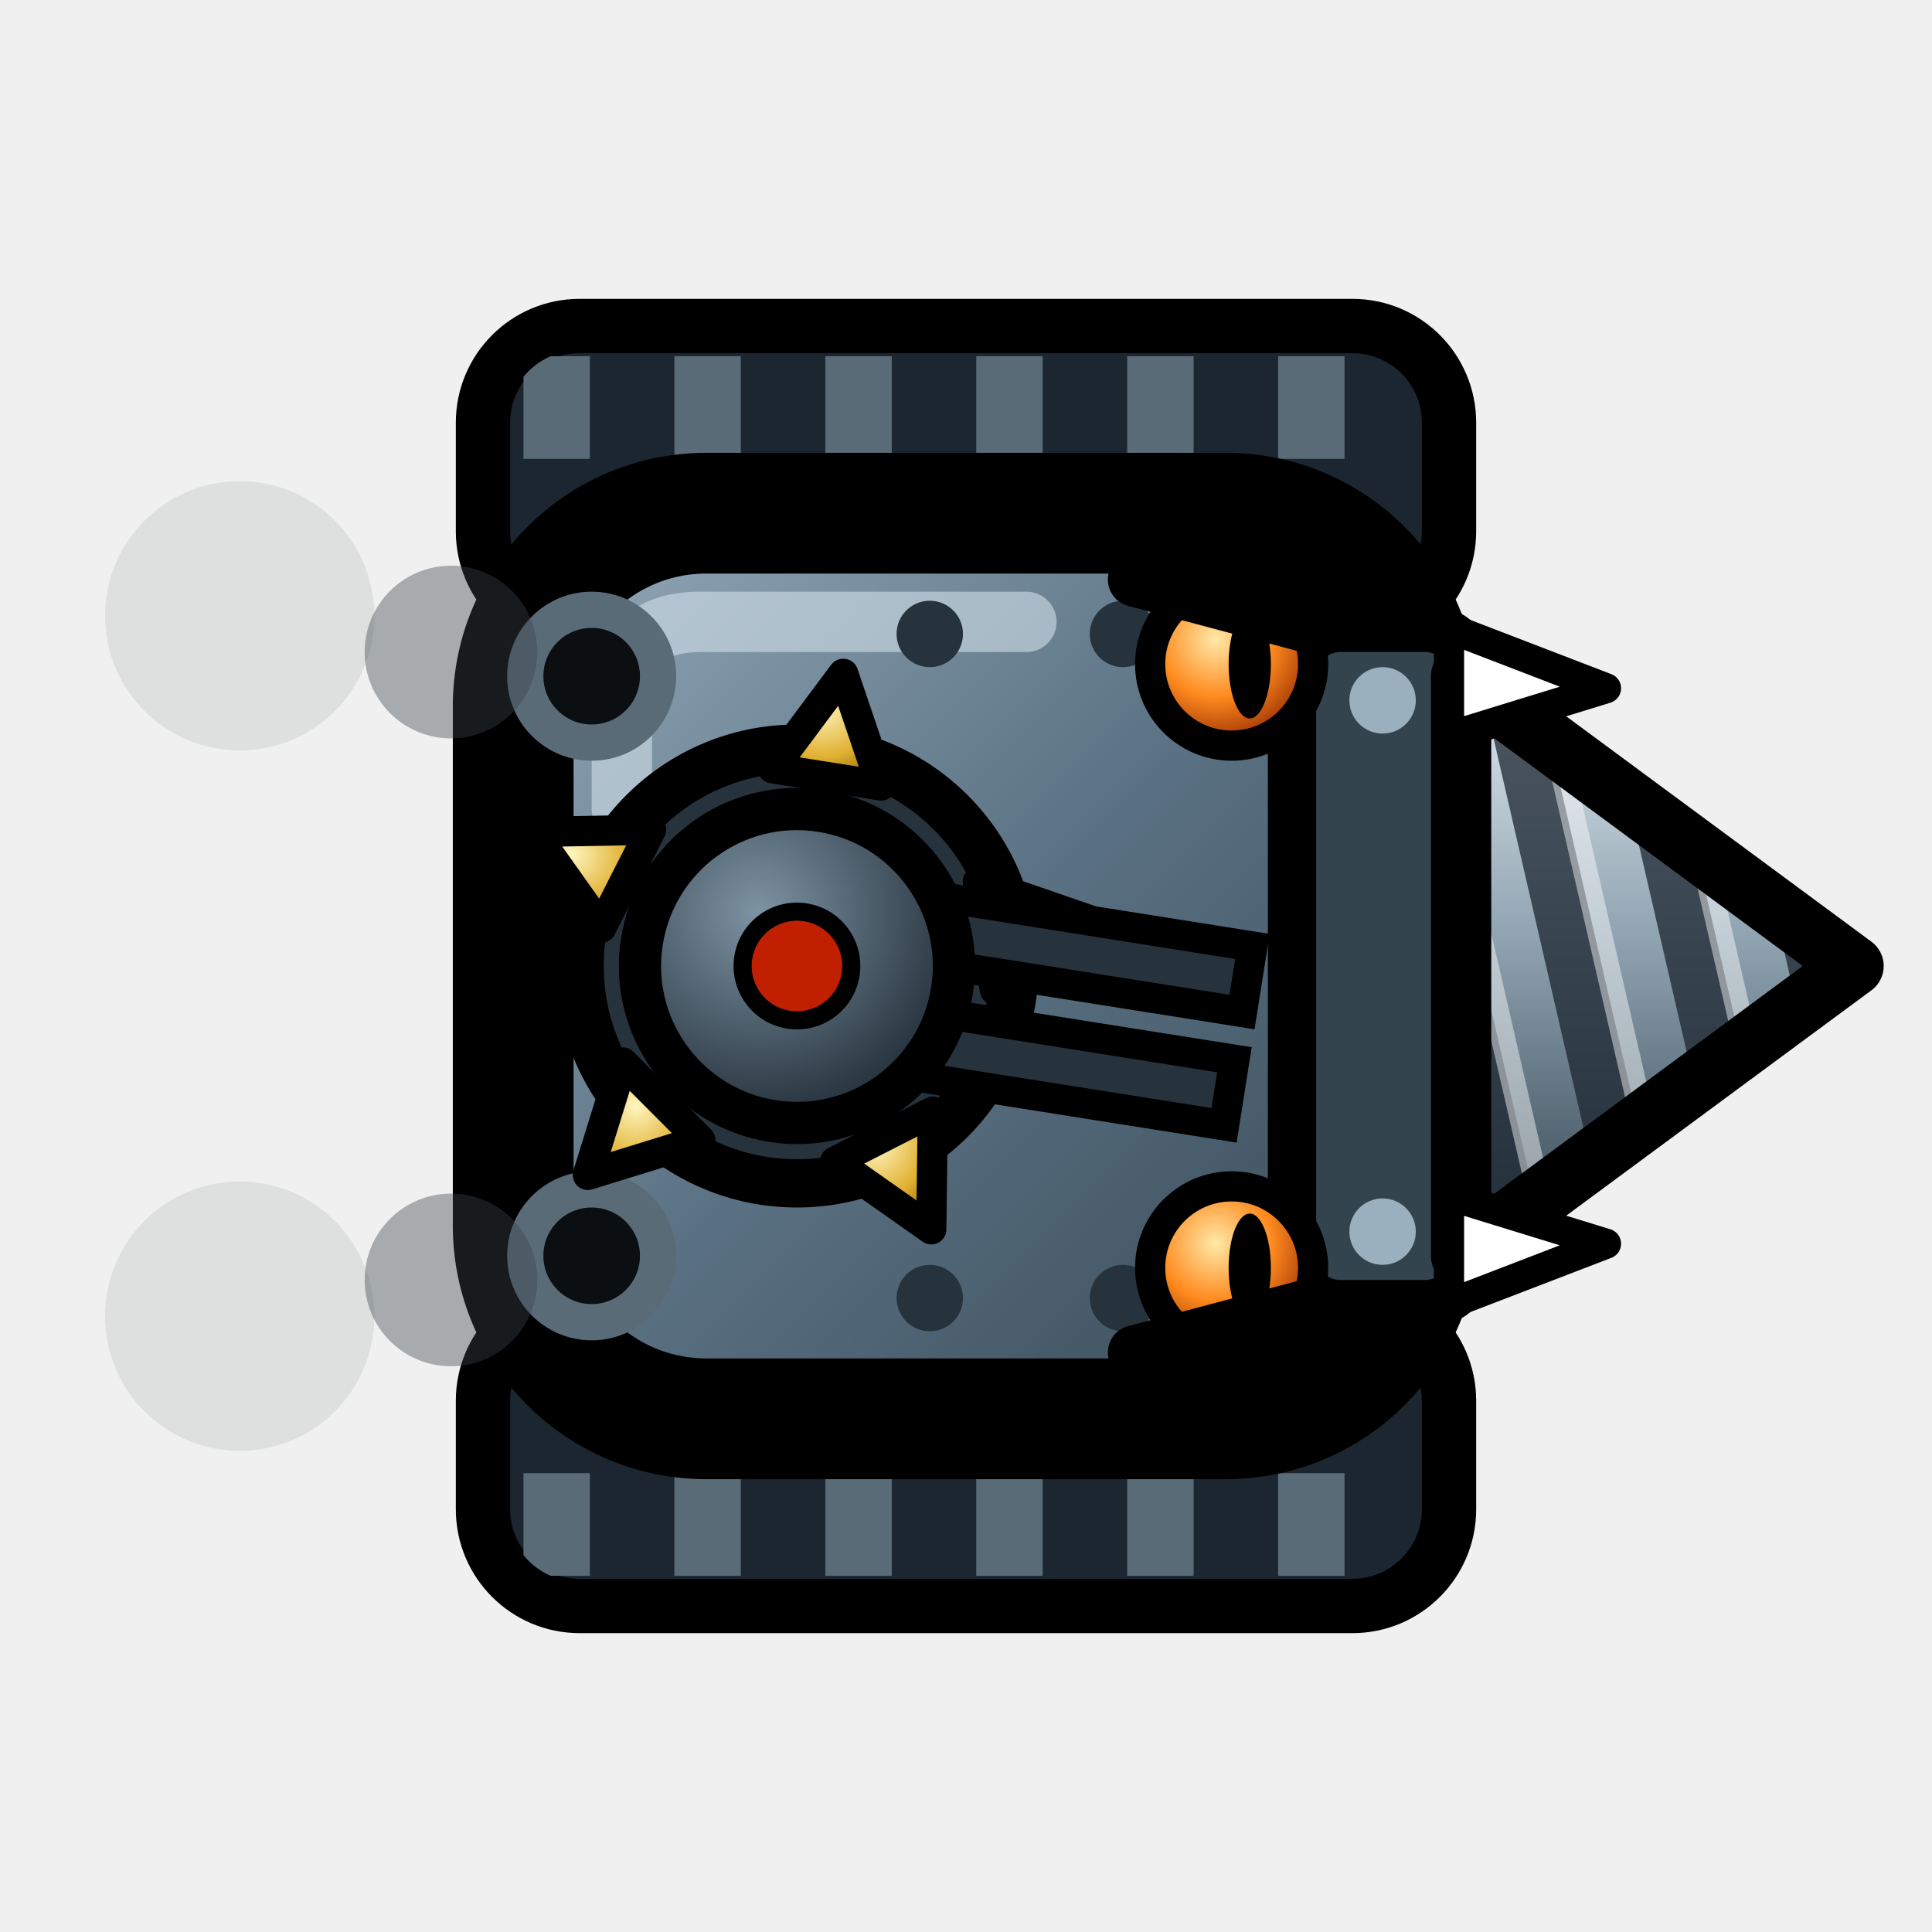
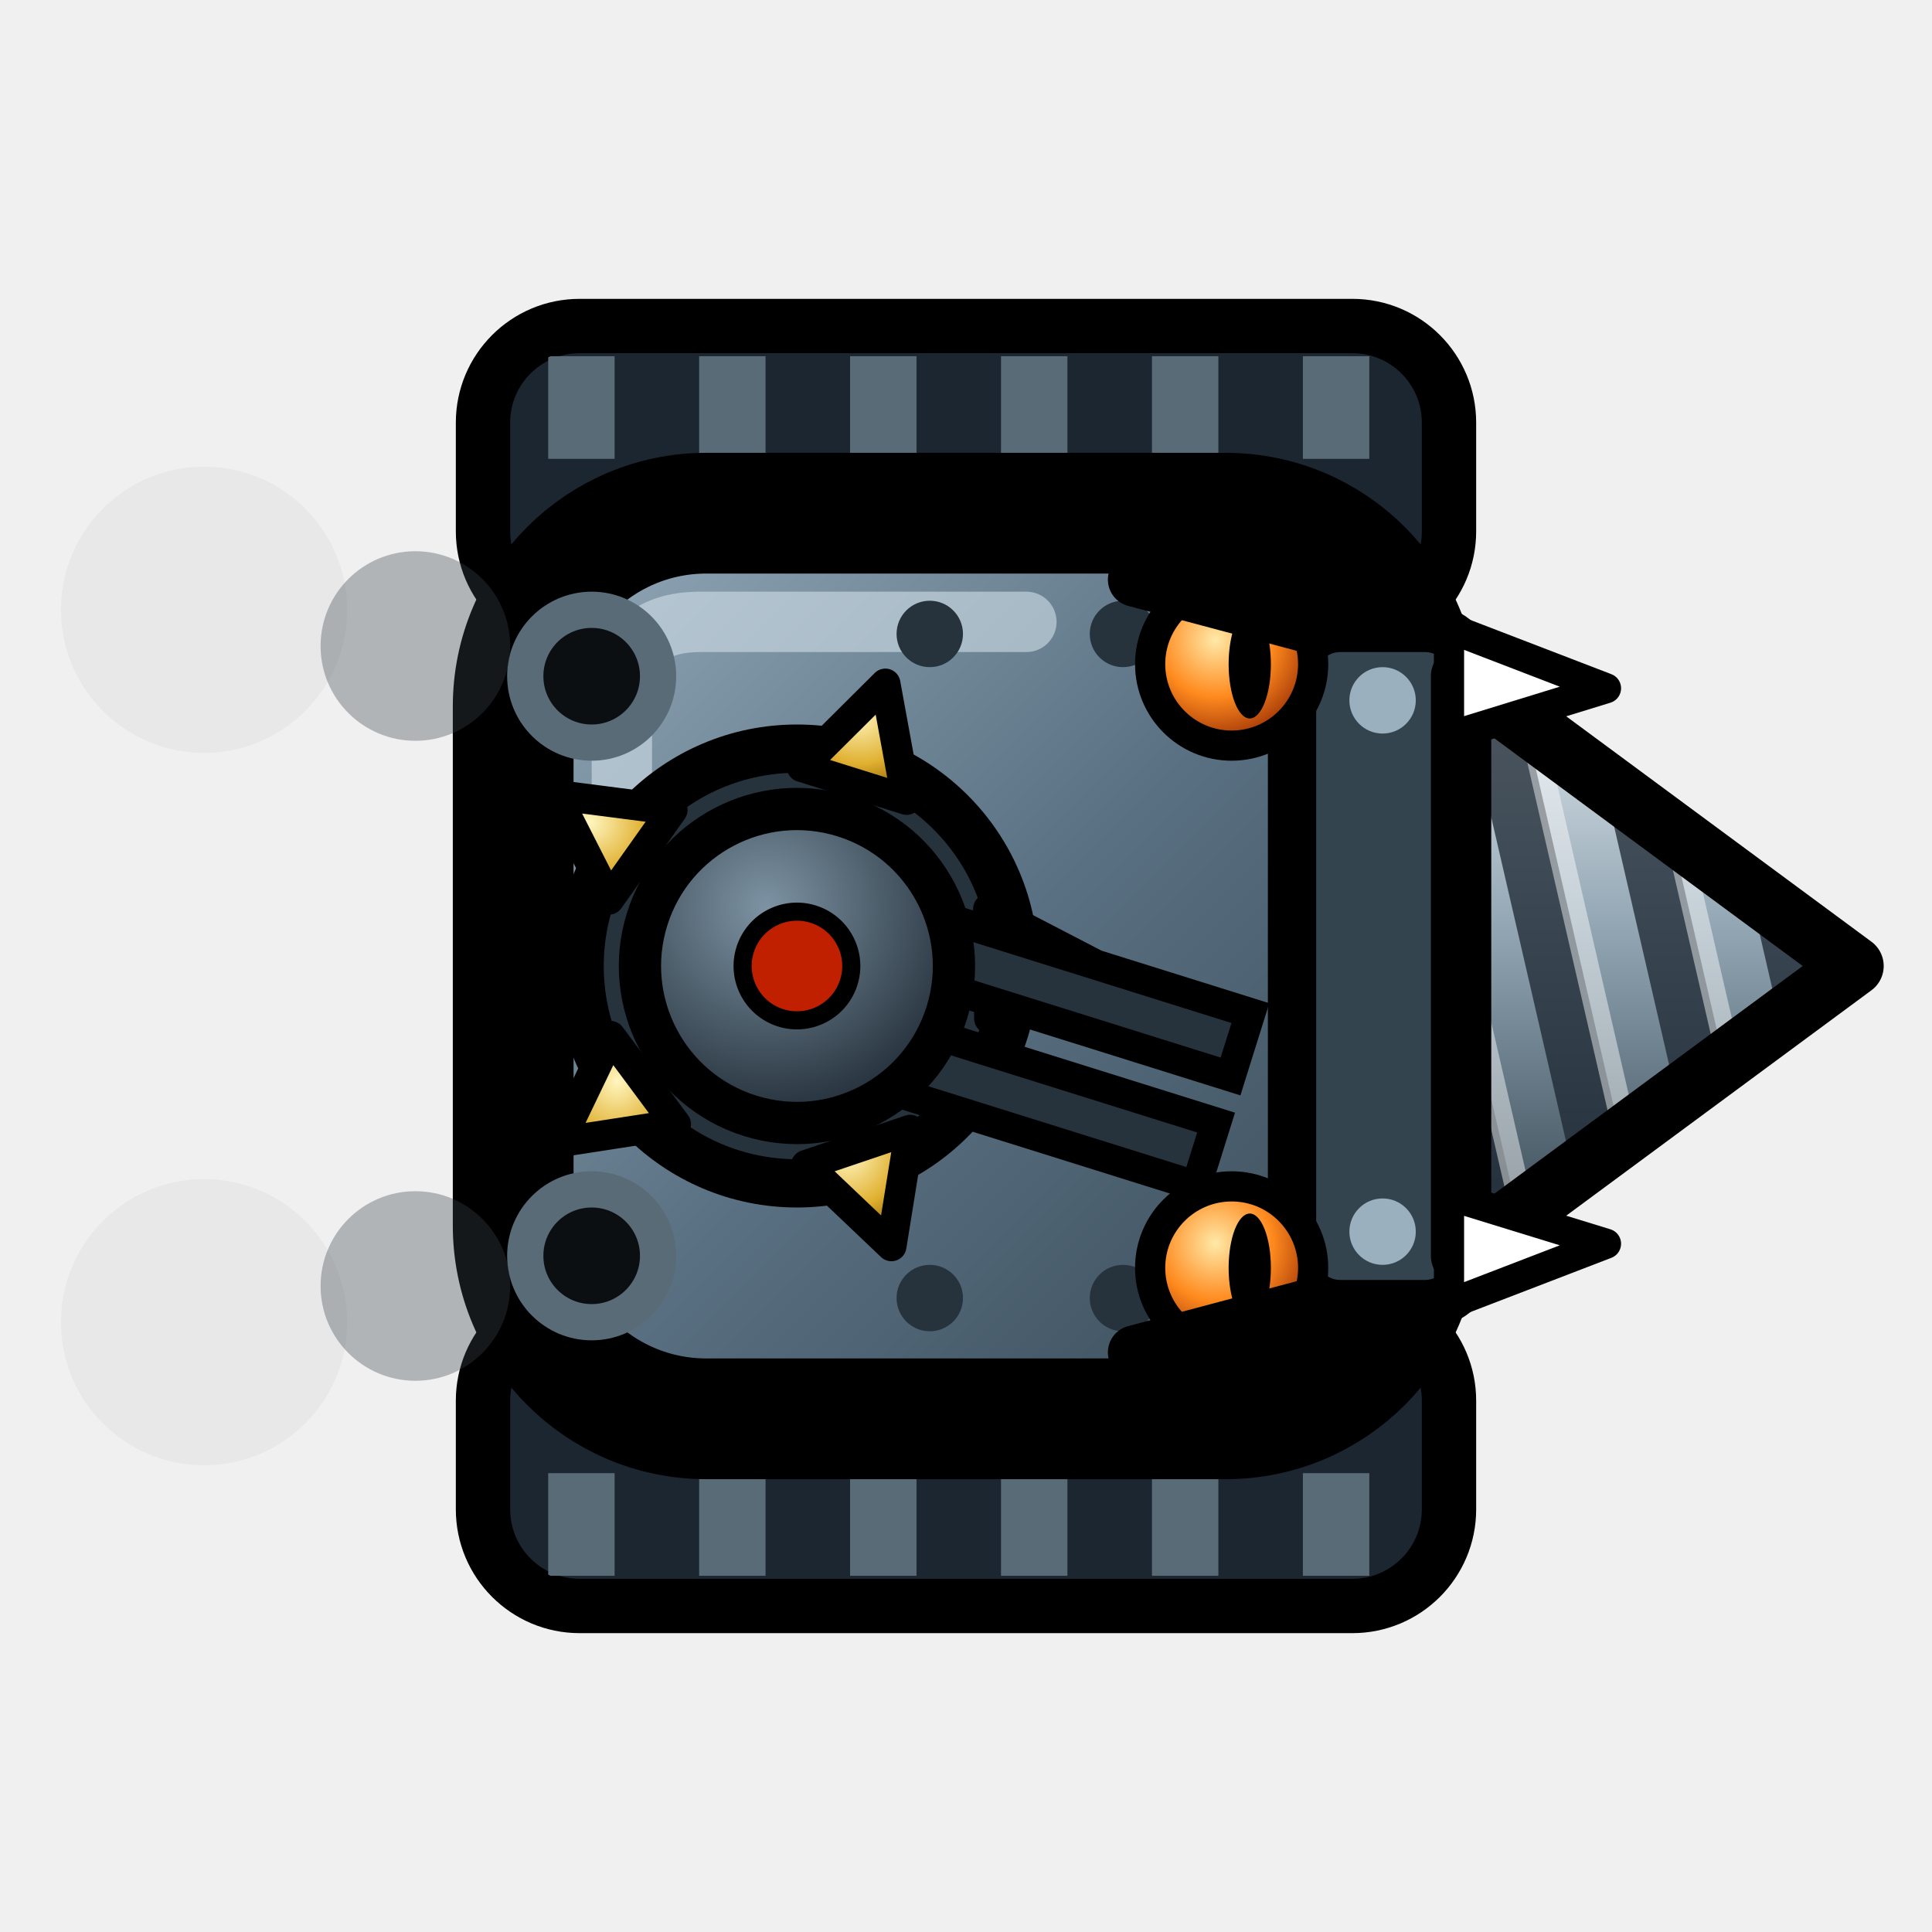
<svg xmlns="http://www.w3.org/2000/svg" viewBox="0 0 32 32">
  <defs>
    <linearGradient id="gold" x1="0" y1="0" x2="0" y2="1">
      <stop offset="0" stop-color="#fff0a0" />
      <stop offset="1" stop-color="#c08a00" />
    </linearGradient>
    <radialGradient id="goldr" cx="0.35" cy="0.35" r="0.8">
      <stop offset="0" stop-color="#fff6c0" />
      <stop offset="0.6" stop-color="#e0b030" />
      <stop offset="1" stop-color="#8a6000" />
    </radialGradient>
    <radialGradient id="ember" cx="0.4" cy="0.35" r="0.7">
      <stop offset="0" stop-color="#ffe9a8" />
      <stop offset="0.5" stop-color="#ff8a1e" />
      <stop offset="1" stop-color="#8a2000" />
    </radialGradient>
    <linearGradient id="hull" x1="8" y1="8" x2="24" y2="24" gradientUnits="userSpaceOnUse">
      <stop offset="0" stop-color="#9ab0bf" />
      <stop offset="0.5" stop-color="#5a7183" />
      <stop offset="1" stop-color="#33444f" />
    </linearGradient>
    <linearGradient id="drill" x1="0" y1="11.2" x2="0" y2="20.8" gradientUnits="userSpaceOnUse">
      <stop offset="0" stop-color="#e3ebf0" />
      <stop offset="0.45" stop-color="#8fa3b1" />
      <stop offset="1" stop-color="#33444f" />
    </linearGradient>
    <radialGradient id="dome" cx="0.35" cy="0.35" r="0.75">
      <stop offset="0" stop-color="#7d93a3" />
      <stop offset="1" stop-color="#1b2630" />
    </radialGradient>
    <clipPath id="treads">
      <rect x="8.4" y="5.8" width="15.2" height="4.2" rx="1.2" />
      <rect x="8.4" y="22" width="15.2" height="4.2" rx="1.2" />
    </clipPath>
    <clipPath id="cone">
      <polygon points="24.2,11.2 30.7,16 24.2,20.8" />
    </clipPath>
  </defs>
  <g fill="#1b2630" stroke="#000000" stroke-width="0.9">
    <rect x="8" y="5.4" width="16" height="5" rx="1.6" />
    <rect x="8" y="21.6" width="16" height="5" rx="1.6" />
  </g>
  <g clip-path="url(#treads)">
    <g fill="#5a6b78">
-       <rect x="8.67" y="5.9" width="1.1" height="1.7" />
-       <rect x="8.67" y="24.4" width="1.1" height="1.7" />
-       <rect x="11.17" y="5.9" width="1.1" height="1.7" />
-       <rect x="11.17" y="24.4" width="1.1" height="1.7" />
-       <rect x="13.67" y="5.9" width="1.1" height="1.7" />
-       <rect x="13.67" y="24.4" width="1.1" height="1.7" />
-       <rect x="16.17" y="5.9" width="1.1" height="1.7" />
-       <rect x="16.17" y="24.4" width="1.1" height="1.7" />
-       <rect x="18.67" y="5.9" width="1.1" height="1.7" />
-       <rect x="18.67" y="24.4" width="1.1" height="1.7" />
-       <rect x="21.17" y="5.9" width="1.1" height="1.7" />
-       <rect x="21.17" y="24.4" width="1.1" height="1.7" />
-       <rect x="23.67" y="5.9" width="1.1" height="1.7" />
-       <rect x="23.67" y="24.4" width="1.1" height="1.7" />
-       <rect x="26.17" y="5.9" width="1.1" height="1.7" />
-       <rect x="26.17" y="24.4" width="1.1" height="1.7" />
+       <rect x="9.08" y="5.9" width="1.1" height="1.7" />
+       <rect x="9.08" y="24.4" width="1.1" height="1.7" />
+       <rect x="11.58" y="5.9" width="1.1" height="1.7" />
+       <rect x="11.58" y="24.4" width="1.1" height="1.7" />
+       <rect x="14.08" y="5.9" width="1.1" height="1.7" />
+       <rect x="14.08" y="24.4" width="1.1" height="1.7" />
+       <rect x="16.58" y="5.9" width="1.1" height="1.7" />
+       <rect x="16.58" y="24.4" width="1.1" height="1.7" />
+       <rect x="19.08" y="5.9" width="1.1" height="1.7" />
+       <rect x="19.08" y="24.4" width="1.1" height="1.7" />
+       <rect x="21.58" y="5.9" width="1.1" height="1.7" />
+       <rect x="21.58" y="24.4" width="1.1" height="1.7" />
+       <rect x="24.08" y="5.9" width="1.1" height="1.7" />
+       <rect x="24.08" y="24.4" width="1.1" height="1.7" />
+       <rect x="26.58" y="5.9" width="1.1" height="1.7" />
+       <rect x="26.58" y="24.4" width="1.1" height="1.7" />
    </g>
  </g>
  <rect x="8.5" y="8.5" width="15" height="15" rx="3.2" fill="url(#hull)" stroke="#000000" stroke-width="2" />
  <path d="M10.3 13.4 V11.6 Q10.3 10.3 11.6 10.3 H17" fill="none" stroke="#d2e0ea" stroke-width="1" stroke-linecap="round" opacity="0.6" />
  <g fill="#26333d">
    <circle cx="15.4" cy="10.5" r="0.55" />
    <circle cx="18.6" cy="10.5" r="0.55" />
    <circle cx="15.4" cy="21.5" r="0.55" />
    <circle cx="18.6" cy="21.5" r="0.55" />
  </g>
  <g fill="#0b0f12" stroke="#5a6b78" stroke-width="0.6">
    <circle cx="9.8" cy="11.2" r="1.1" />
    <circle cx="9.8" cy="20.8" r="1.1" />
  </g>
  <rect x="21.4" y="10.4" width="3" height="11.2" rx="0.8" fill="#33444f" stroke="#000000" stroke-width="0.8" />
  <g fill="#9ab0bf">
    <circle cx="22.9" cy="11.6" r="0.55" />
    <circle cx="22.9" cy="20.4" r="0.55" />
  </g>
  <polygon points="24.2,11.2 30.7,16 24.2,20.8" fill="url(#drill)" />
  <g clip-path="url(#cone)">
    <g stroke="#1b2630" stroke-width="0.9" opacity="0.75">
-       <line x1="20.87" y1="10.8" x2="23.27" y2="21.2" />
-       <line x1="22.87" y1="10.8" x2="25.27" y2="21.2" />
-       <line x1="24.87" y1="10.8" x2="27.27" y2="21.2" />
-       <line x1="26.87" y1="10.8" x2="29.27" y2="21.2" />
-       <line x1="28.87" y1="10.8" x2="31.27" y2="21.2" />
-       <line x1="30.87" y1="10.8" x2="33.27" y2="21.2" />
+       <line x1="20.53" y1="10.8" x2="22.93" y2="21.2" />
+       <line x1="22.53" y1="10.8" x2="24.93" y2="21.2" />
+       <line x1="24.53" y1="10.8" x2="26.93" y2="21.2" />
+       <line x1="26.53" y1="10.8" x2="28.93" y2="21.2" />
+       <line x1="28.53" y1="10.8" x2="30.93" y2="21.2" />
+       <line x1="30.53" y1="10.8" x2="32.93" y2="21.2" />
    </g>
    <g stroke="#ffffff" stroke-width="0.4" opacity="0.45">
-       <line x1="21.42" y1="10.8" x2="23.82" y2="21.2" />
-       <line x1="23.42" y1="10.8" x2="25.82" y2="21.2" />
-       <line x1="25.42" y1="10.8" x2="27.82" y2="21.2" />
-       <line x1="27.42" y1="10.8" x2="29.82" y2="21.2" />
-       <line x1="29.42" y1="10.8" x2="31.82" y2="21.2" />
-       <line x1="31.42" y1="10.8" x2="33.82" y2="21.2" />
+       <line x1="21.08" y1="10.8" x2="23.48" y2="21.2" />
+       <line x1="23.08" y1="10.8" x2="25.48" y2="21.2" />
+       <line x1="25.08" y1="10.8" x2="27.48" y2="21.2" />
+       <line x1="27.08" y1="10.8" x2="29.48" y2="21.2" />
+       <line x1="29.08" y1="10.8" x2="31.48" y2="21.2" />
+       <line x1="31.08" y1="10.8" x2="33.48" y2="21.2" />
    </g>
  </g>
  <polygon points="24.2,11.2 30.7,16 24.2,20.8" fill="none" stroke="#000000" stroke-width="1" stroke-linejoin="round" />
  <g fill="#ffffff" stroke="#000000" stroke-width="0.5" stroke-linejoin="round">
    <polygon points="24,10.4 26.6,11.4 24,12.2" />
    <polygon points="24,21.6 26.6,20.6 24,19.8" />
  </g>
  <circle cx="20.4" cy="11" r="1.35" fill="url(#ember)" stroke="#000000" stroke-width="0.5" />
  <circle cx="20.4" cy="21" r="1.35" fill="url(#ember)" stroke="#000000" stroke-width="0.5" />
  <ellipse cx="20.7" cy="11" rx="0.35" ry="0.9" fill="#000000" />
  <ellipse cx="20.7" cy="21" rx="0.35" ry="0.9" fill="#000000" />
  <g stroke="#000000" stroke-width="0.9" stroke-linecap="round">
    <line x1="18.8" y1="9.6" x2="21.8" y2="10.4" />
    <line x1="18.8" y1="22.4" x2="21.8" y2="21.6" />
  </g>
  <circle cx="13.2" cy="16" r="3.6" fill="#26333d" stroke="#000000" stroke-width="0.8" />
-   <g transform="rotate(9 13.2 16)">
+   <g transform="rotate(17.39 13.2 16)">
    <g fill="url(#goldr)" stroke="#000000" stroke-width="0.5" stroke-linejoin="round">
      <polygon points="12.29,12.83 13.2,11.1 14.11,12.83" />
      <polygon points="15.94,14.15 17.86,14.49 16.5,15.88" />
      <polygon points="15.8,18.03 16.08,19.96 14.33,19.1" />
      <polygon points="12.07,19.1 10.32,19.96 10.6,18.03" />
      <polygon points="9.9,15.88 8.54,14.49 10.46,14.15" />
    </g>
    <g fill="#26333d" stroke="#000000" stroke-width="0.5">
      <rect x="14.6" y="14.5" width="6" height="1.1" />
      <rect x="14.6" y="16.4" width="6" height="1.1" />
    </g>
    <circle cx="13.2" cy="16" r="2.6" fill="url(#dome)" stroke="#000000" stroke-width="0.7" />
    <circle cx="13.2" cy="16" r="0.9" fill="#c02000" stroke="#000000" stroke-width="0.3" />
  </g>
  <g fill="#3a444c">
-     <circle cx="3.97" cy="10.2" r="2.23" opacity="0.1" />
-     <circle cx="7.47" cy="10.8" r="1.43" opacity="0.4" />
-     <circle cx="3.97" cy="21.8" r="2.23" opacity="0.1" />
-     <circle cx="7.47" cy="21.2" r="1.43" opacity="0.4" />
+     <circle cx="6.88" cy="10.7" r="1.57" opacity="0.35" />
+     <circle cx="3.38" cy="10.1" r="2.37" opacity="0.05" />
+     <circle cx="6.88" cy="21.3" r="1.57" opacity="0.35" />
+     <circle cx="3.38" cy="21.9" r="2.37" opacity="0.05" />
  </g>
</svg>
